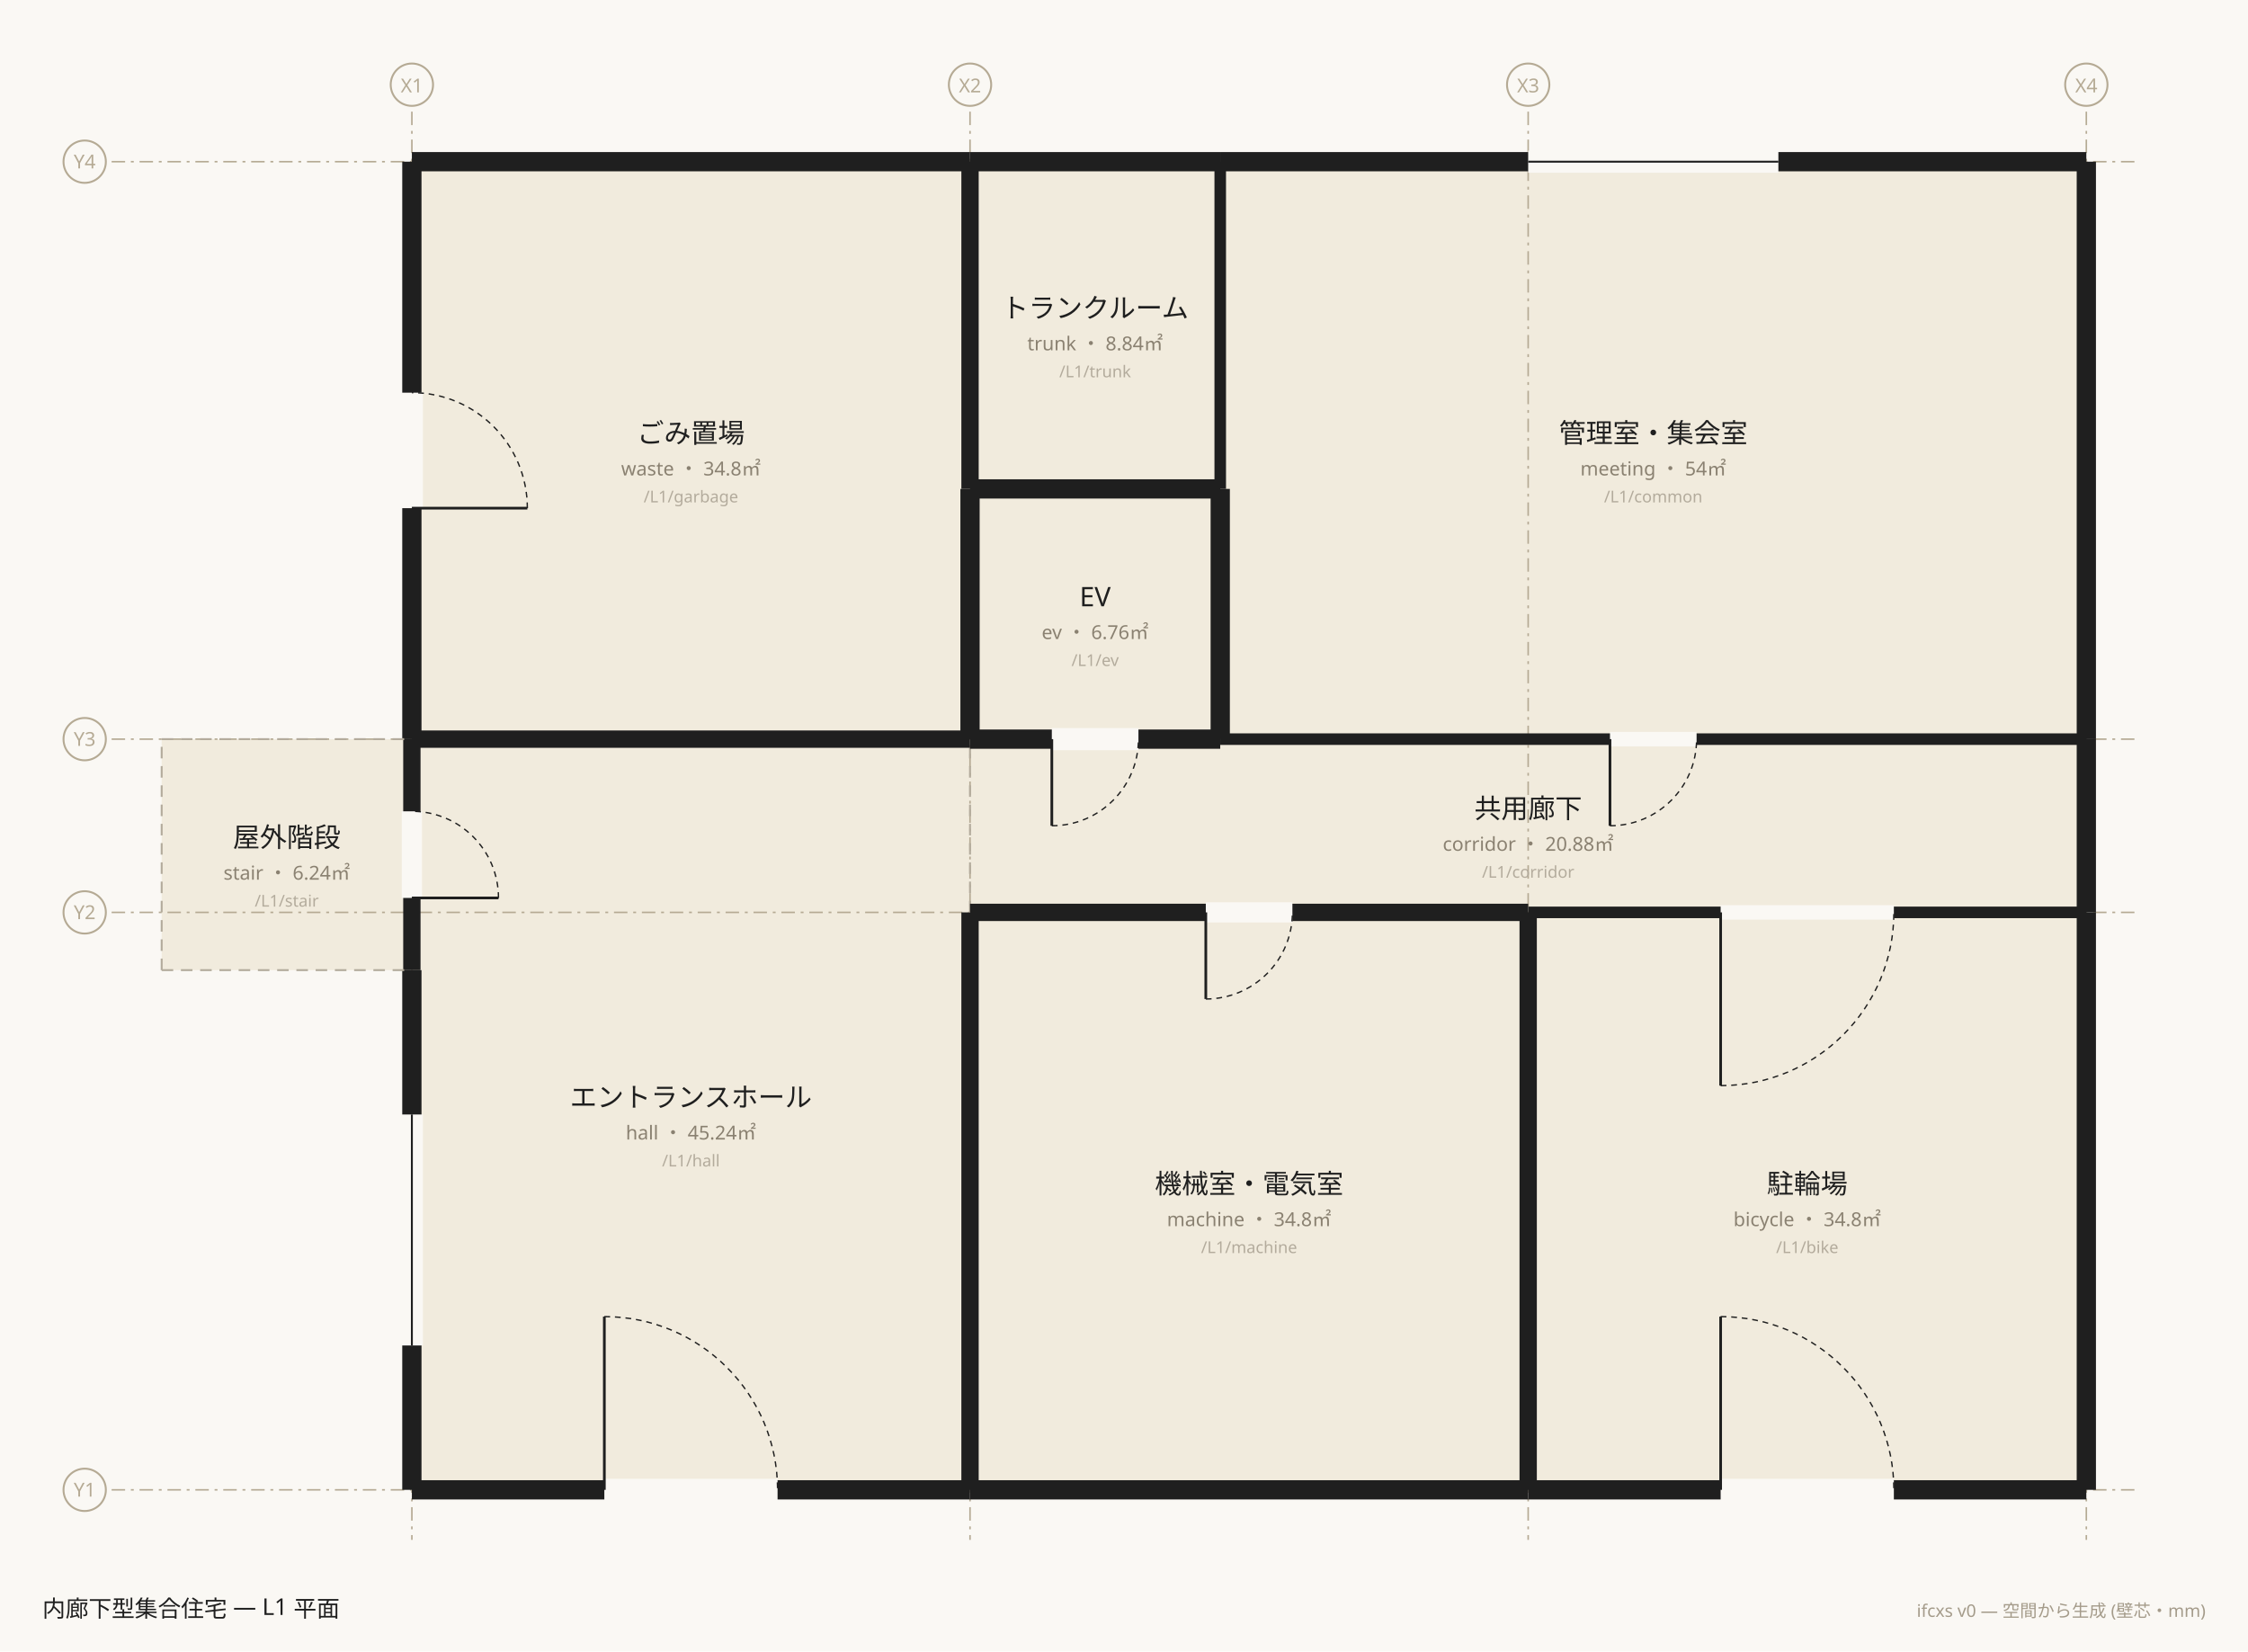
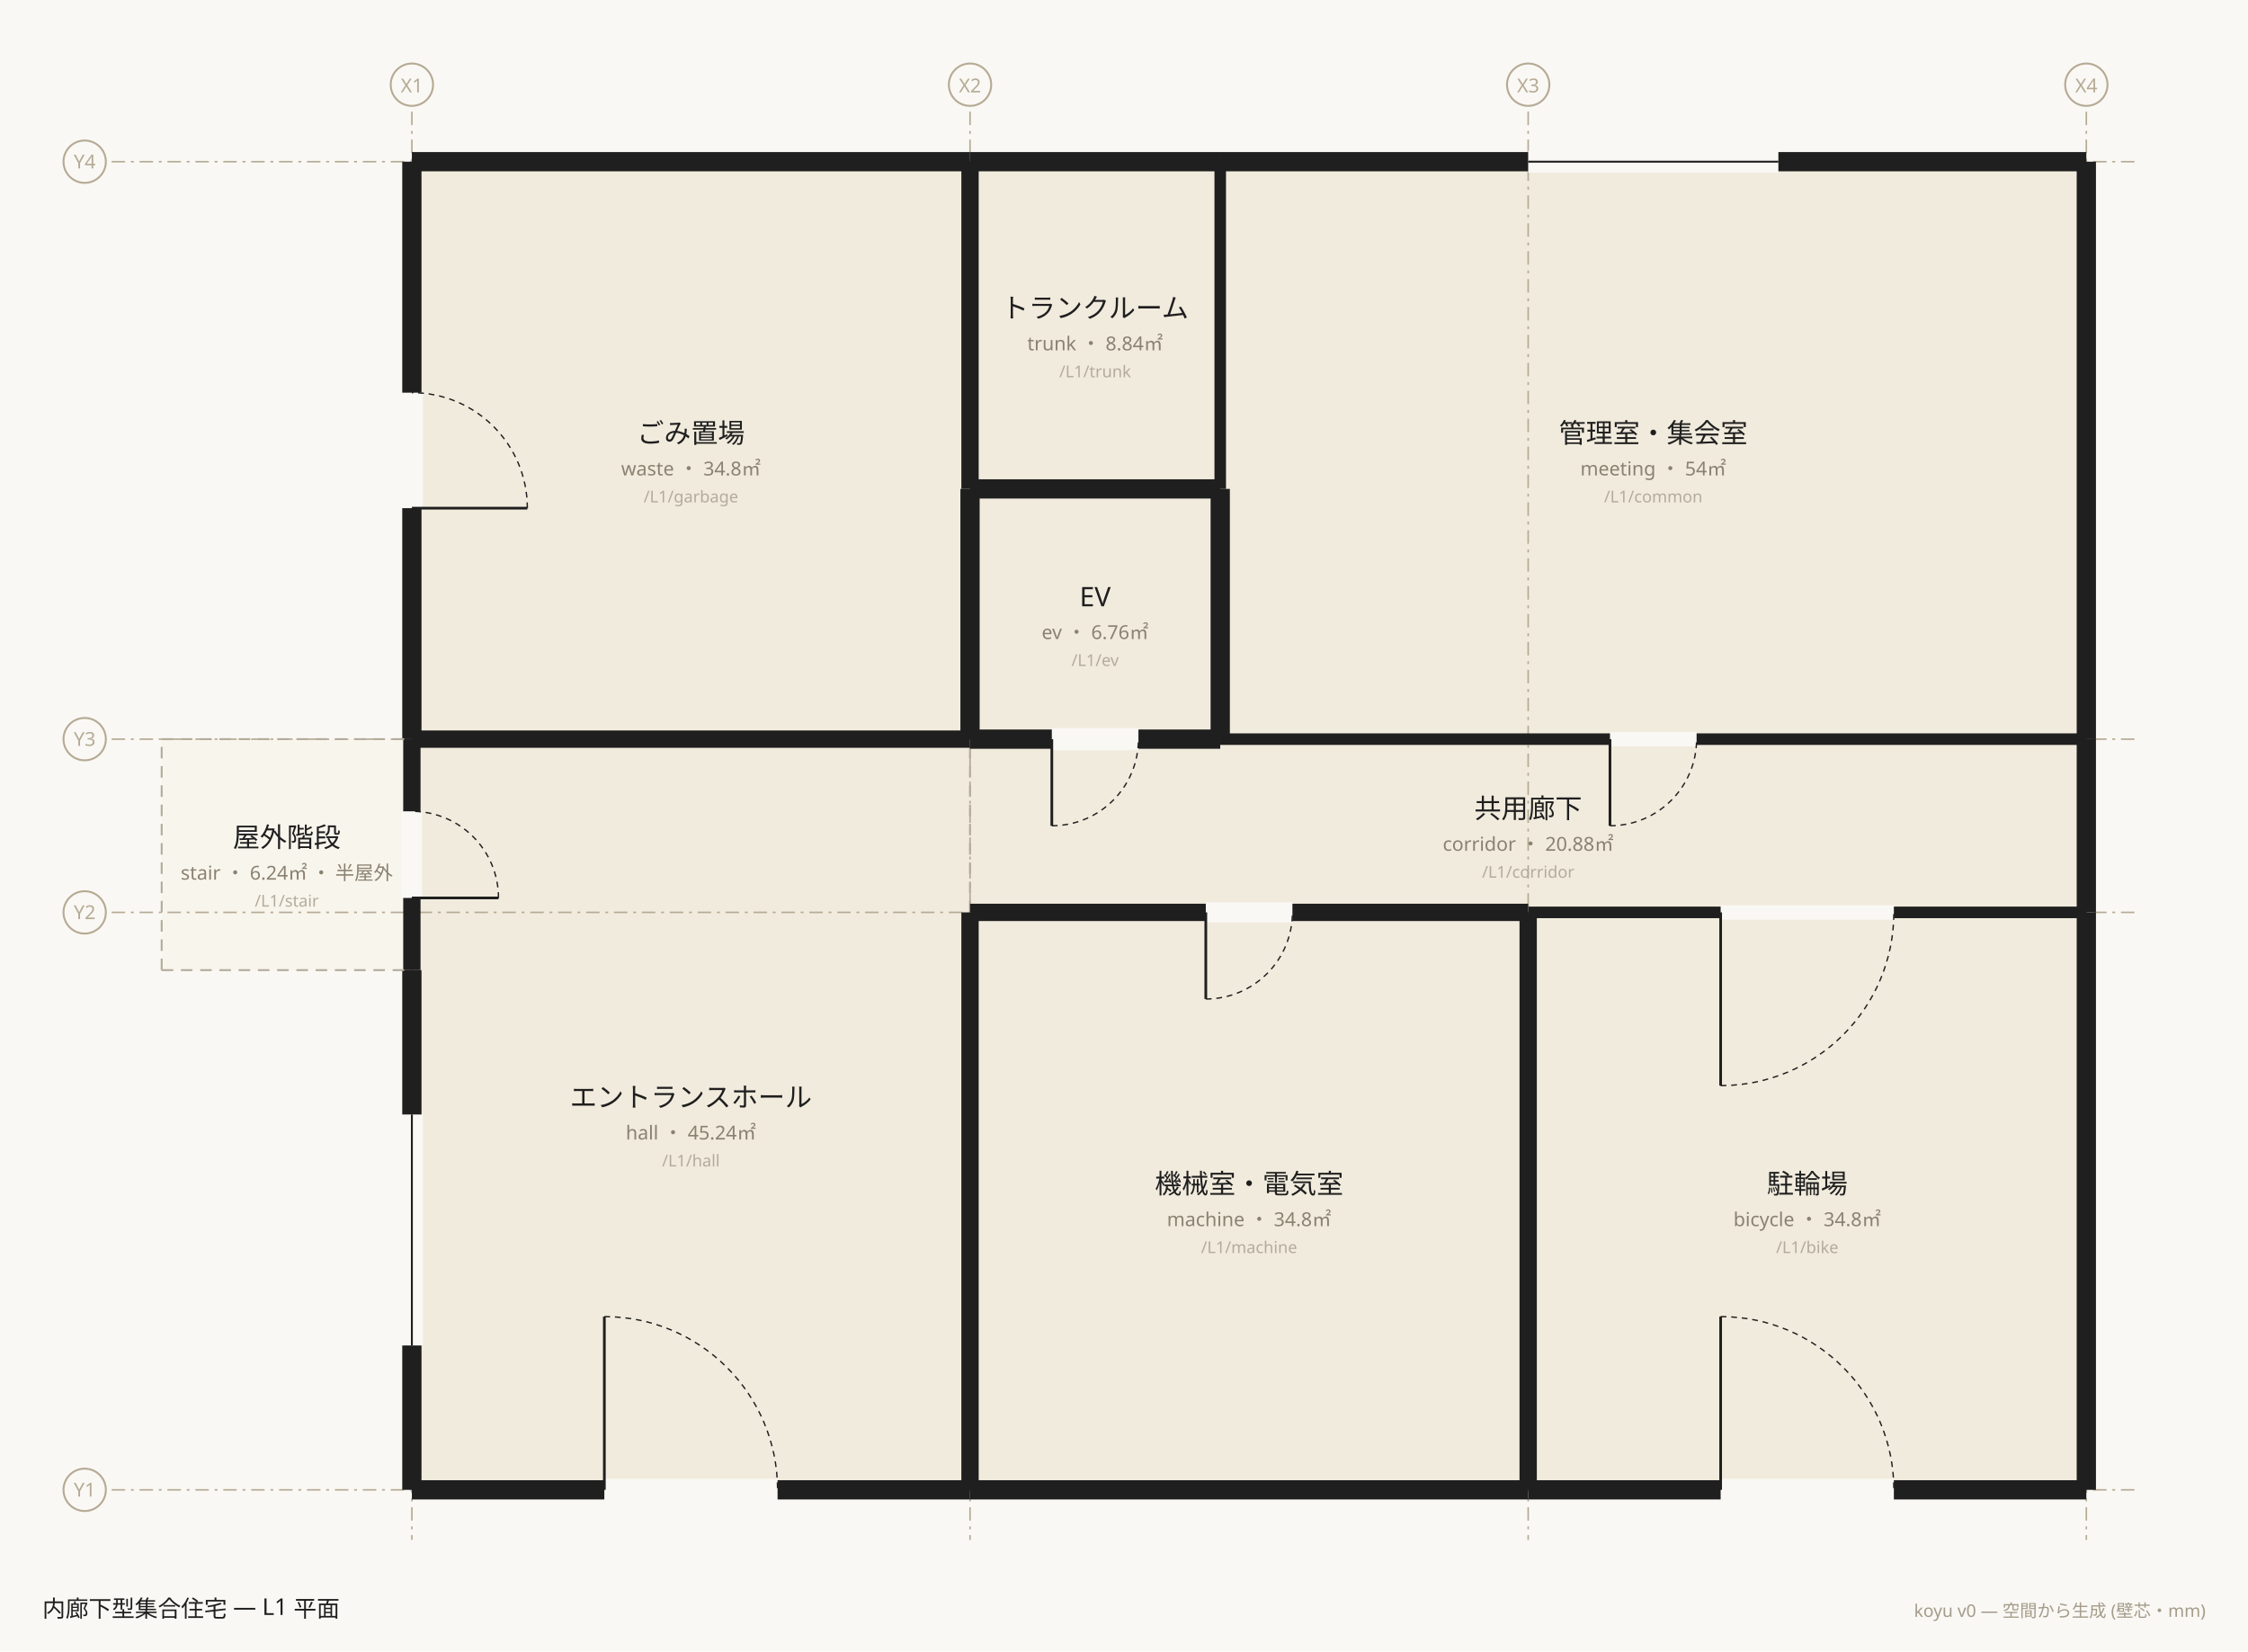
<svg xmlns="http://www.w3.org/2000/svg" width="1168" height="858" viewBox="0 0 1168 858" font-family="'Hiragino Sans','Noto Sans JP',sans-serif">
  <rect width="1168" height="858" fill="#faf8f4" />
  <rect x="214" y="384" width="290" height="390" fill="#f1ebdd" />
  <rect x="504" y="474" width="290" height="300" fill="#f1ebdd" />
  <rect x="794" y="474" width="290" height="300" fill="#f1ebdd" />
  <rect x="504" y="384" width="580" height="90" fill="#f1ebdd" />
  <rect x="214" y="84" width="290" height="300" fill="#f1ebdd" />
  <rect x="504" y="254" width="130" height="130" fill="#f1ebdd" />
  <rect x="504" y="84" width="130" height="170" fill="#f1ebdd" />
  <rect x="634" y="84" width="450" height="300" fill="#f1ebdd" />
-   <rect x="84" y="384" width="130" height="120" fill="#f1ebdd" />
+   <rect x="84" y="384" width="130" height="120" fill="#f8f5ec" />
  <line x1="214" y1="58" x2="214" y2="800" stroke="#b5aa94" stroke-width="0.8" stroke-dasharray="7 3 1.5 3" />
  <circle cx="214" cy="44" r="11" fill="none" stroke="#b5aa94" stroke-width="1" />
  <text x="214" y="48" text-anchor="middle" font-size="10" fill="#b5aa94">X1</text>
  <line x1="504" y1="58" x2="504" y2="800" stroke="#b5aa94" stroke-width="0.8" stroke-dasharray="7 3 1.5 3" />
  <circle cx="504" cy="44" r="11" fill="none" stroke="#b5aa94" stroke-width="1" />
  <text x="504" y="48" text-anchor="middle" font-size="10" fill="#b5aa94">X2</text>
  <line x1="794" y1="58" x2="794" y2="800" stroke="#b5aa94" stroke-width="0.8" stroke-dasharray="7 3 1.5 3" />
  <circle cx="794" cy="44" r="11" fill="none" stroke="#b5aa94" stroke-width="1" />
  <text x="794" y="48" text-anchor="middle" font-size="10" fill="#b5aa94">X3</text>
  <line x1="1084" y1="58" x2="1084" y2="800" stroke="#b5aa94" stroke-width="0.8" stroke-dasharray="7 3 1.5 3" />
  <circle cx="1084" cy="44" r="11" fill="none" stroke="#b5aa94" stroke-width="1" />
  <text x="1084" y="48" text-anchor="middle" font-size="10" fill="#b5aa94">X4</text>
  <line x1="58" y1="774" x2="1110" y2="774" stroke="#b5aa94" stroke-width="0.8" stroke-dasharray="7 3 1.5 3" />
  <circle cx="44" cy="774" r="11" fill="none" stroke="#b5aa94" stroke-width="1" />
  <text x="44" y="777.5" text-anchor="middle" font-size="10" fill="#b5aa94">Y1</text>
  <line x1="58" y1="474" x2="1110" y2="474" stroke="#b5aa94" stroke-width="0.8" stroke-dasharray="7 3 1.5 3" />
  <circle cx="44" cy="474" r="11" fill="none" stroke="#b5aa94" stroke-width="1" />
  <text x="44" y="477.5" text-anchor="middle" font-size="10" fill="#b5aa94">Y2</text>
  <line x1="58" y1="384" x2="1110" y2="384" stroke="#b5aa94" stroke-width="0.8" stroke-dasharray="7 3 1.5 3" />
  <circle cx="44" cy="384" r="11" fill="none" stroke="#b5aa94" stroke-width="1" />
  <text x="44" y="387.5" text-anchor="middle" font-size="10" fill="#b5aa94">Y3</text>
  <line x1="58" y1="84" x2="1110" y2="84" stroke="#b5aa94" stroke-width="0.8" stroke-dasharray="7 3 1.5 3" />
  <circle cx="44" cy="84" r="11" fill="none" stroke="#b5aa94" stroke-width="1" />
  <text x="44" y="87.5" text-anchor="middle" font-size="10" fill="#b5aa94">Y4</text>
  <rect x="499.5" y="474" width="9" height="300" fill="#1f1f1f" />
  <line x1="504" y1="474" x2="504" y2="384" stroke="#b3ab9c" stroke-width="1" stroke-dasharray="6 4" />
  <rect x="214" y="379.5" width="290" height="9" fill="#1f1f1f" />
  <rect x="209.5" y="384" width="9" height="120" fill="#1f1f1f" />
  <rect x="789.5" y="474" width="9" height="300" fill="#1f1f1f" />
  <rect x="504" y="469.5" width="290" height="9" fill="#1f1f1f" />
  <rect x="794" y="471" width="290" height="6" fill="#1f1f1f" />
  <rect x="504" y="379" width="130" height="10" fill="#1f1f1f" />
  <rect x="634" y="381" width="450" height="6" fill="#1f1f1f" />
  <rect x="499" y="254" width="10" height="130" fill="#1f1f1f" />
  <rect x="499.5" y="84" width="9" height="170" fill="#1f1f1f" />
  <rect x="504" y="249" width="130" height="10" fill="#1f1f1f" />
  <rect x="629" y="254" width="10" height="130" fill="#1f1f1f" />
  <rect x="631" y="84" width="6" height="170" fill="#1f1f1f" />
  <rect x="214" y="769" width="290" height="10" fill="#1f1f1f" />
  <rect x="209" y="504" width="10" height="270" fill="#1f1f1f" />
  <rect x="504" y="769" width="290" height="10" fill="#1f1f1f" />
  <rect x="1079" y="474" width="10" height="300" fill="#1f1f1f" />
  <rect x="794" y="769" width="290" height="10" fill="#1f1f1f" />
  <rect x="1079" y="384" width="10" height="90" fill="#1f1f1f" />
  <rect x="214" y="79" width="290" height="10" fill="#1f1f1f" />
  <rect x="209" y="84" width="10" height="300" fill="#1f1f1f" />
  <rect x="504" y="79" width="130" height="10" fill="#1f1f1f" />
  <rect x="634" y="79" width="450" height="10" fill="#1f1f1f" />
  <rect x="1079" y="84" width="10" height="300" fill="#1f1f1f" />
  <line x1="84" y1="384" x2="214" y2="384" stroke="#b3ab9c" stroke-width="1" stroke-dasharray="6 4" />
  <line x1="84" y1="504" x2="214" y2="504" stroke="#b3ab9c" stroke-width="1" stroke-dasharray="6 4" />
  <line x1="84" y1="504" x2="84" y2="384" stroke="#b3ab9c" stroke-width="1" stroke-dasharray="6 4" />
  <rect x="208.75" y="421.5" width="10.5" height="45" fill="#faf8f4" />
  <line x1="214" y1="466.5" x2="259" y2="466.5" stroke="#1f1f1f" stroke-width="1.4" />
  <path d="M 259 466.5 A 45 45 0 0 0 214 421.5" fill="none" stroke="#1f1f1f" stroke-width="0.7" stroke-dasharray="3 2.5" />
  <rect x="626.5" y="468.75" width="45" height="10.5" fill="#faf8f4" />
  <line x1="626.5" y1="474" x2="626.5" y2="519" stroke="#1f1f1f" stroke-width="1.4" />
  <path d="M 626.5 519 A 45 45 0 0 0 671.5 474" fill="none" stroke="#1f1f1f" stroke-width="0.7" stroke-dasharray="3 2.5" />
  <rect x="894" y="470.25" width="90" height="7.5" fill="#faf8f4" />
  <line x1="894" y1="474" x2="894" y2="564" stroke="#1f1f1f" stroke-width="1.4" />
  <path d="M 894 564 A 90 90 0 0 0 984 474" fill="none" stroke="#1f1f1f" stroke-width="0.7" stroke-dasharray="3 2.5" />
  <rect x="546.5" y="378.25" width="45" height="11.5" fill="#faf8f4" />
  <line x1="546.5" y1="384" x2="546.5" y2="429" stroke="#1f1f1f" stroke-width="1.4" />
  <path d="M 546.5 429 A 45 45 0 0 0 591.5 384" fill="none" stroke="#1f1f1f" stroke-width="0.7" stroke-dasharray="3 2.5" />
  <rect x="836.5" y="380.25" width="45" height="7.5" fill="#faf8f4" />
  <line x1="836.5" y1="384" x2="836.5" y2="429" stroke="#1f1f1f" stroke-width="1.4" />
  <path d="M 836.5 429 A 45 45 0 0 0 881.5 384" fill="none" stroke="#1f1f1f" stroke-width="0.7" stroke-dasharray="3 2.5" />
  <rect x="314" y="768.25" width="90" height="11.5" fill="#faf8f4" />
  <line x1="314" y1="774" x2="314" y2="684" stroke="#1f1f1f" stroke-width="1.4" />
  <path d="M 314 684 A 90 90 0 0 1 404 774" fill="none" stroke="#1f1f1f" stroke-width="0.7" stroke-dasharray="3 2.5" />
  <rect x="208.25" y="579" width="11.5" height="120" fill="#faf8f4" />
  <line x1="214" y1="579" x2="214" y2="699" stroke="#1f1f1f" stroke-width="1" />
  <rect x="894" y="768.25" width="90" height="11.5" fill="#faf8f4" />
  <line x1="894" y1="774" x2="894" y2="684" stroke="#1f1f1f" stroke-width="1.4" />
  <path d="M 894 684 A 90 90 0 0 1 984 774" fill="none" stroke="#1f1f1f" stroke-width="0.7" stroke-dasharray="3 2.5" />
  <rect x="208.25" y="204" width="11.5" height="60" fill="#faf8f4" />
  <line x1="214" y1="264" x2="274" y2="264" stroke="#1f1f1f" stroke-width="1.4" />
  <path d="M 274 264 A 60 60 0 0 0 214 204" fill="none" stroke="#1f1f1f" stroke-width="0.7" stroke-dasharray="3 2.5" />
  <rect x="794" y="78.25" width="130" height="11.5" fill="#faf8f4" />
  <line x1="794" y1="84" x2="924" y2="84" stroke="#1f1f1f" stroke-width="1" />
  <text x="359" y="575" text-anchor="middle" font-size="14" fill="#1f1f1f">エントランスホール</text>
  <text x="359" y="592" text-anchor="middle" font-size="10" fill="#8a8171">hall ・ 45.24㎡</text>
  <text x="359" y="606" text-anchor="middle" font-size="8.5" fill="#b3ab9c">/L1/hall</text>
  <text x="649" y="620" text-anchor="middle" font-size="14" fill="#1f1f1f">機械室・電気室</text>
  <text x="649" y="637" text-anchor="middle" font-size="10" fill="#8a8171">machine ・ 34.8㎡</text>
  <text x="649" y="651" text-anchor="middle" font-size="8.5" fill="#b3ab9c">/L1/machine</text>
  <text x="939" y="620" text-anchor="middle" font-size="14" fill="#1f1f1f">駐輪場</text>
  <text x="939" y="637" text-anchor="middle" font-size="10" fill="#8a8171">bicycle ・ 34.8㎡</text>
  <text x="939" y="651" text-anchor="middle" font-size="8.5" fill="#b3ab9c">/L1/bike</text>
  <text x="794" y="425" text-anchor="middle" font-size="14" fill="#1f1f1f">共用廊下</text>
  <text x="794" y="442" text-anchor="middle" font-size="10" fill="#8a8171">corridor ・ 20.88㎡</text>
  <text x="794" y="456" text-anchor="middle" font-size="8.5" fill="#b3ab9c">/L1/corridor</text>
  <text x="359" y="230" text-anchor="middle" font-size="14" fill="#1f1f1f">ごみ置場</text>
  <text x="359" y="247" text-anchor="middle" font-size="10" fill="#8a8171">waste ・ 34.8㎡</text>
  <text x="359" y="261" text-anchor="middle" font-size="8.5" fill="#b3ab9c">/L1/garbage</text>
  <text x="569" y="315" text-anchor="middle" font-size="14" fill="#1f1f1f">EV</text>
  <text x="569" y="332" text-anchor="middle" font-size="10" fill="#8a8171">ev ・ 6.76㎡</text>
  <text x="569" y="346" text-anchor="middle" font-size="8.5" fill="#b3ab9c">/L1/ev</text>
  <text x="569" y="165" text-anchor="middle" font-size="14" fill="#1f1f1f">トランクルーム</text>
  <text x="569" y="182" text-anchor="middle" font-size="10" fill="#8a8171">trunk ・ 8.84㎡</text>
  <text x="569" y="196" text-anchor="middle" font-size="8.5" fill="#b3ab9c">/L1/trunk</text>
  <text x="859" y="230" text-anchor="middle" font-size="14" fill="#1f1f1f">管理室・集会室</text>
  <text x="859" y="247" text-anchor="middle" font-size="10" fill="#8a8171">meeting ・ 54㎡</text>
  <text x="859" y="261" text-anchor="middle" font-size="8.5" fill="#b3ab9c">/L1/common</text>
  <text x="149" y="440" text-anchor="middle" font-size="14" fill="#1f1f1f">屋外階段</text>
-   <text x="149" y="457" text-anchor="middle" font-size="10" fill="#8a8171">stair ・ 6.24㎡</text>
+   <text x="149" y="457" text-anchor="middle" font-size="10" fill="#8a8171">stair ・ 6.24㎡ ・ 半屋外</text>
  <text x="149" y="471" text-anchor="middle" font-size="8.5" fill="#b3ab9c">/L1/stair</text>
  <text x="22" y="840" font-size="12" fill="#1f1f1f">内廊下型集合住宅 — L1 平面</text>
-   <text x="1146" y="840" text-anchor="end" font-size="9" fill="#a49b8a">ifcxs v0 — 空間から生成 (壁芯・mm)</text>
+   <text x="1146" y="840" text-anchor="end" font-size="9" fill="#a49b8a">koyu v0 — 空間から生成 (壁芯・mm)</text>
</svg>
